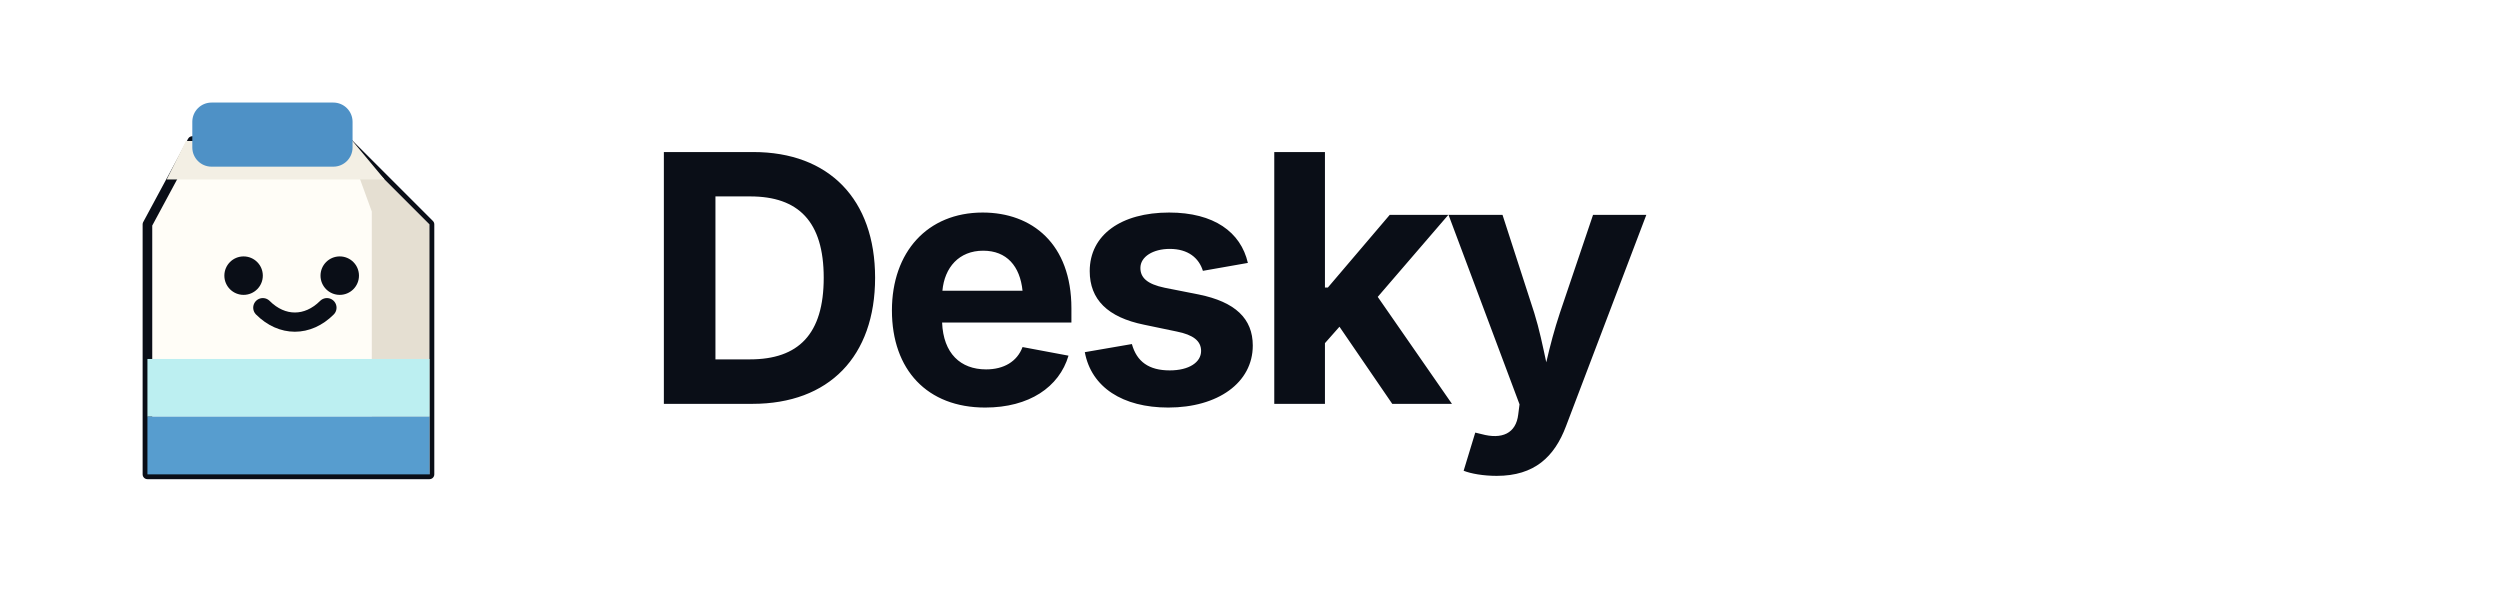
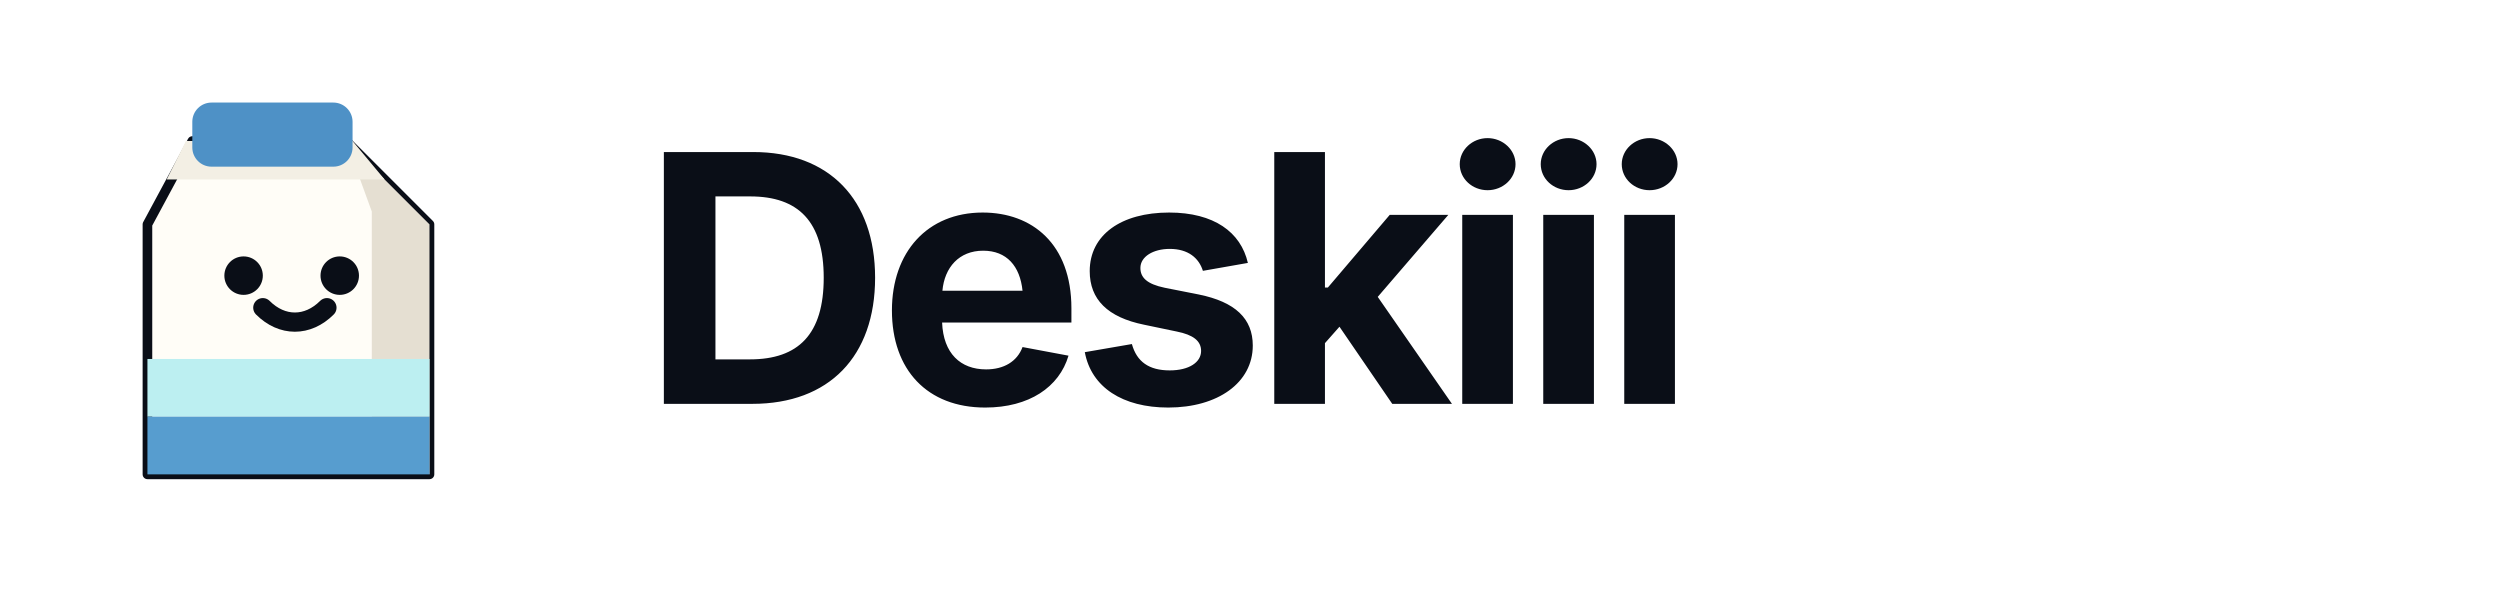
<svg xmlns="http://www.w3.org/2000/svg" viewBox="0 0 390 92" role="img" aria-labelledby="title desc">
  <g transform="translate(10 8)">
    <path d="M13 27 20 14h24l13 13v39H13Z" fill="#FFFDF7" stroke="#0A0E17" stroke-width="1.5" stroke-linejoin="round" />
    <path d="m44 14 13 13v39l-9-6V25Z" fill="#E5DFD2" />
    <path d="M19 14h26l5 6H16Z" fill="#F3EFE4" />
    <rect x="20" y="8" width="25" height="10" rx="3" fill="#4E91C6" />
    <path d="M13 48h44v9H13Z" fill="#BCEFF1" />
    <path d="M13 57h44v9H13Z" fill="#579DCF" />
    <circle cx="28" cy="35" r="3" fill="#0A0E17" />
    <circle cx="43" cy="35" r="3" fill="#0A0E17" />
    <path d="M31 40c3 3 7 3 10 0" fill="none" stroke="#0A0E17" stroke-width="3" stroke-linecap="round" />
  </g>
-   <text x="100" y="63" fill="#0A0E17" font-family="Space Grotesk, Inter, Segoe UI, sans-serif" font-size="54" font-weight="650" letter-spacing="-2">Desky</text>
+   <text x="100" y="63" fill="#0A0E17" font-family="Space Grotesk, Inter, Segoe UI, sans-serif" font-size="54" font-weight="650" letter-spacing="-2">Deskiii</text>
</svg>
